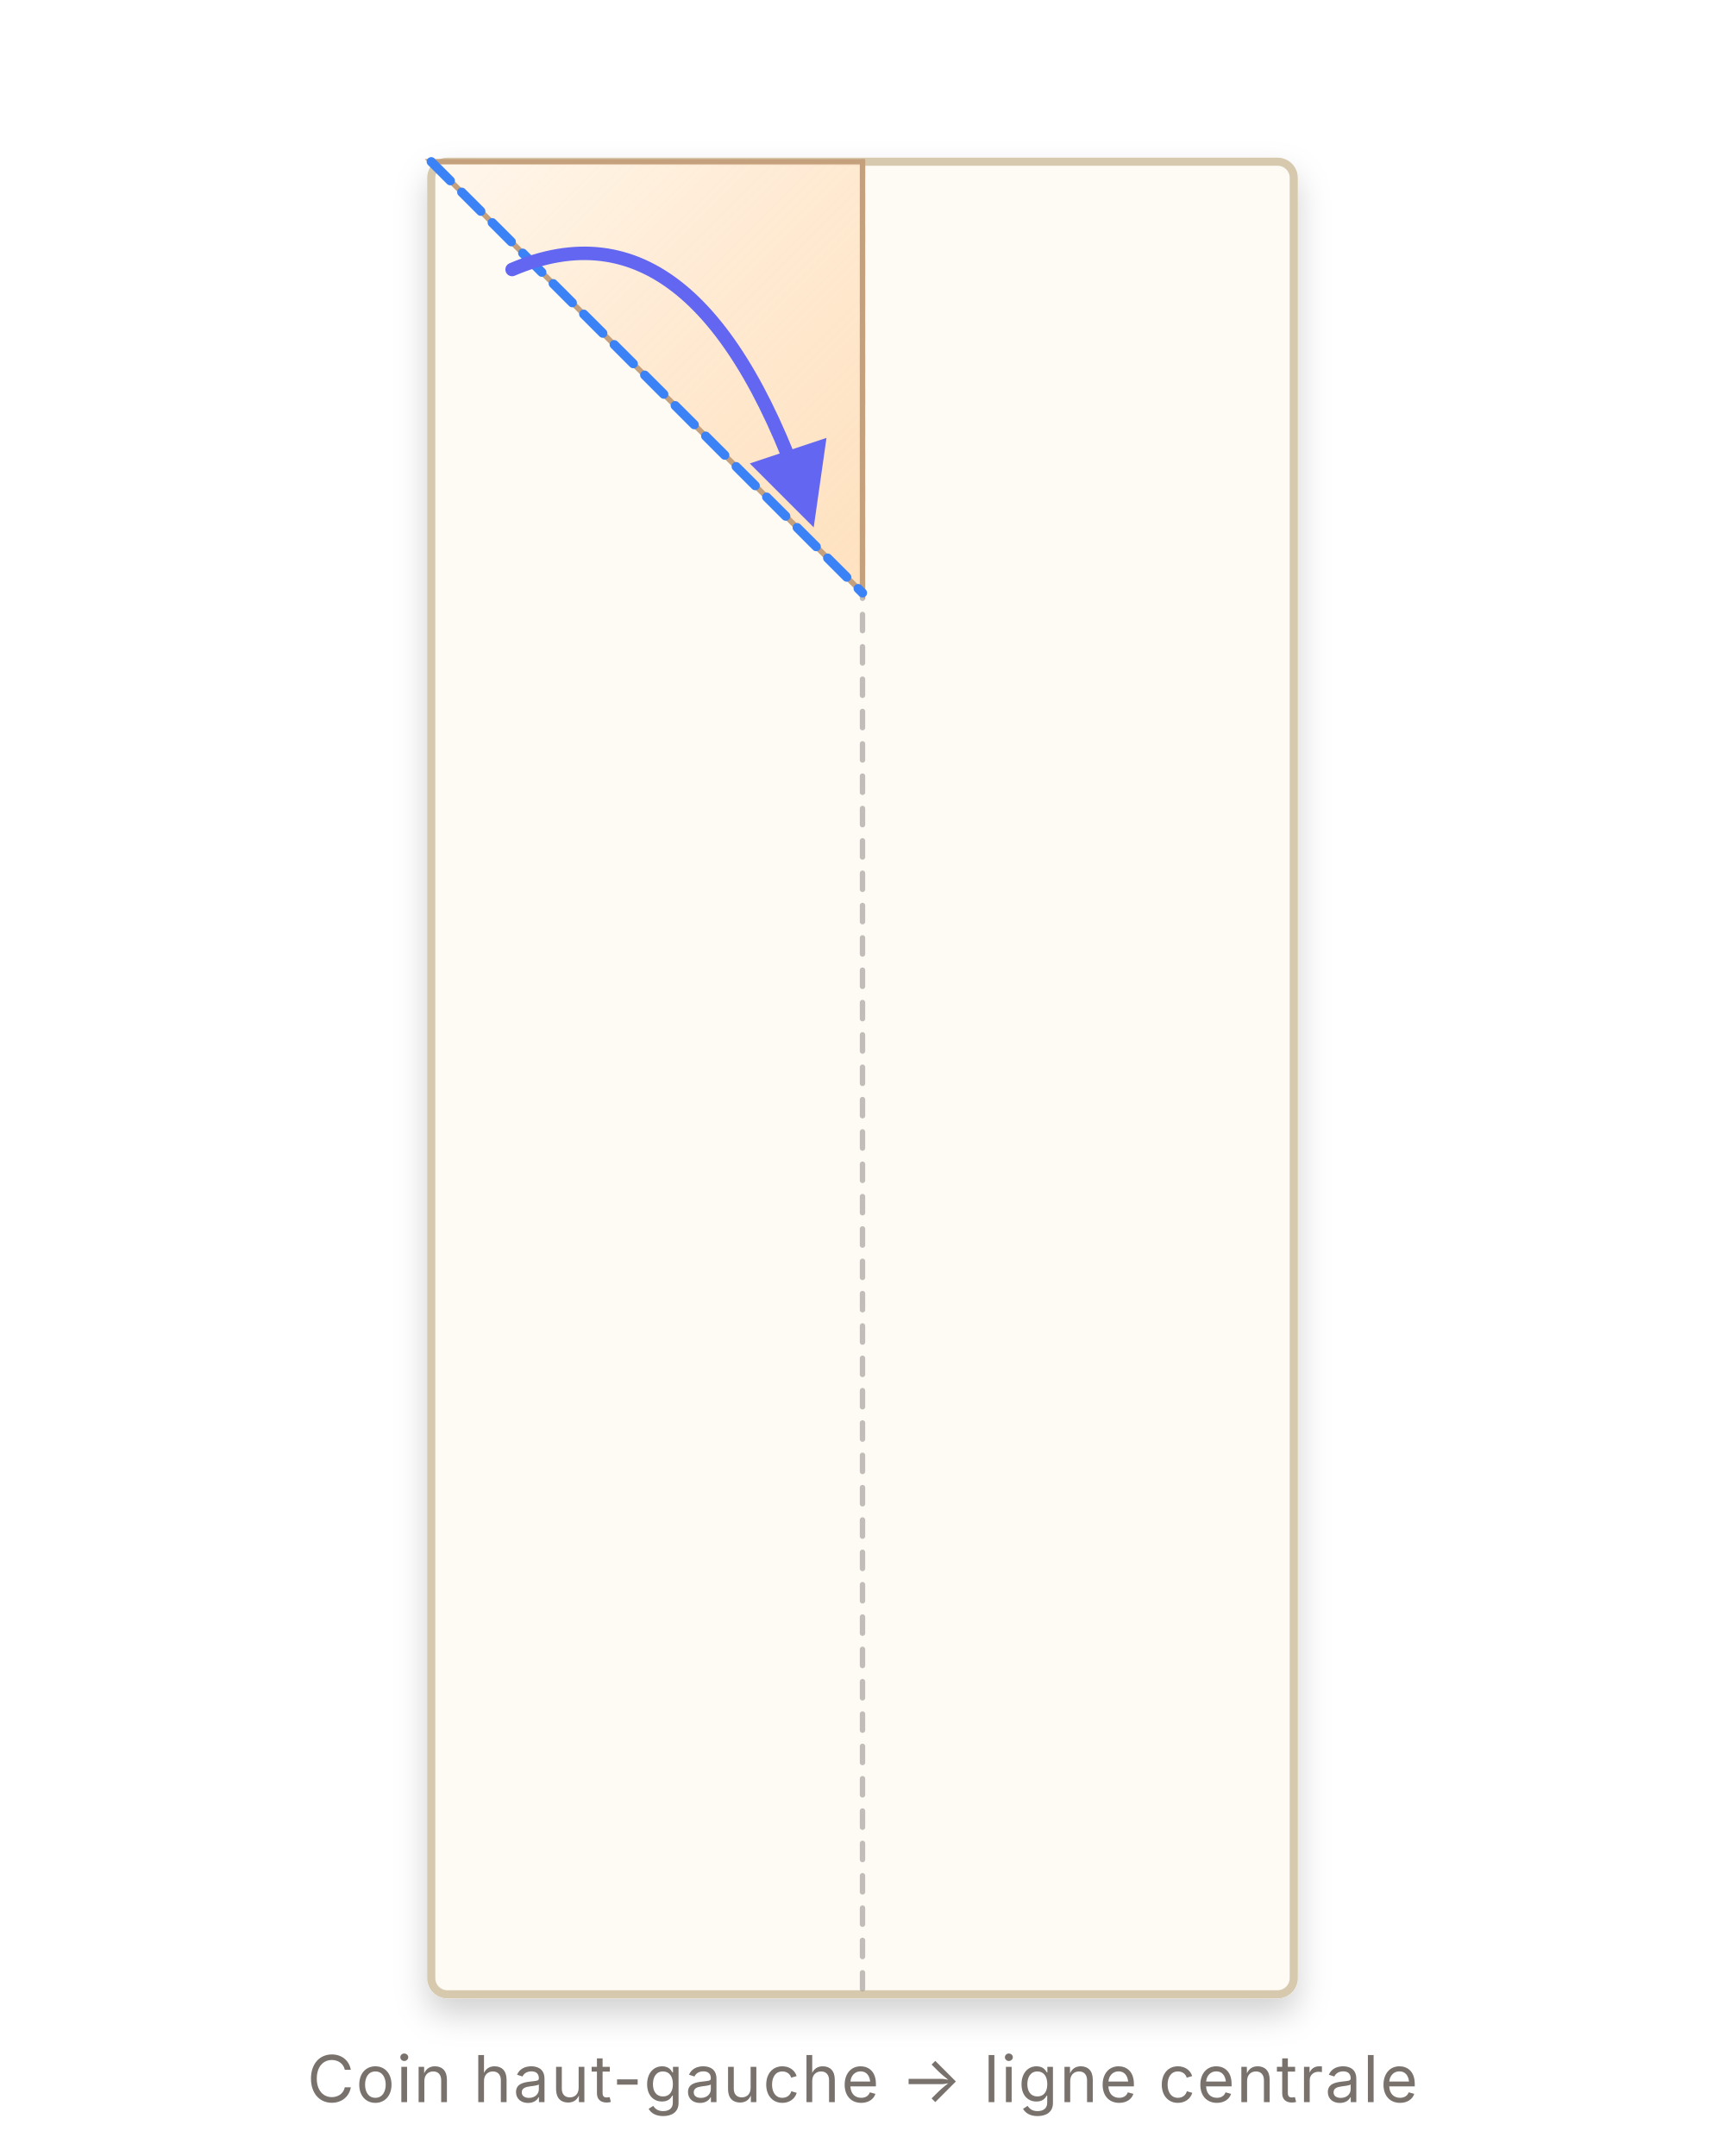
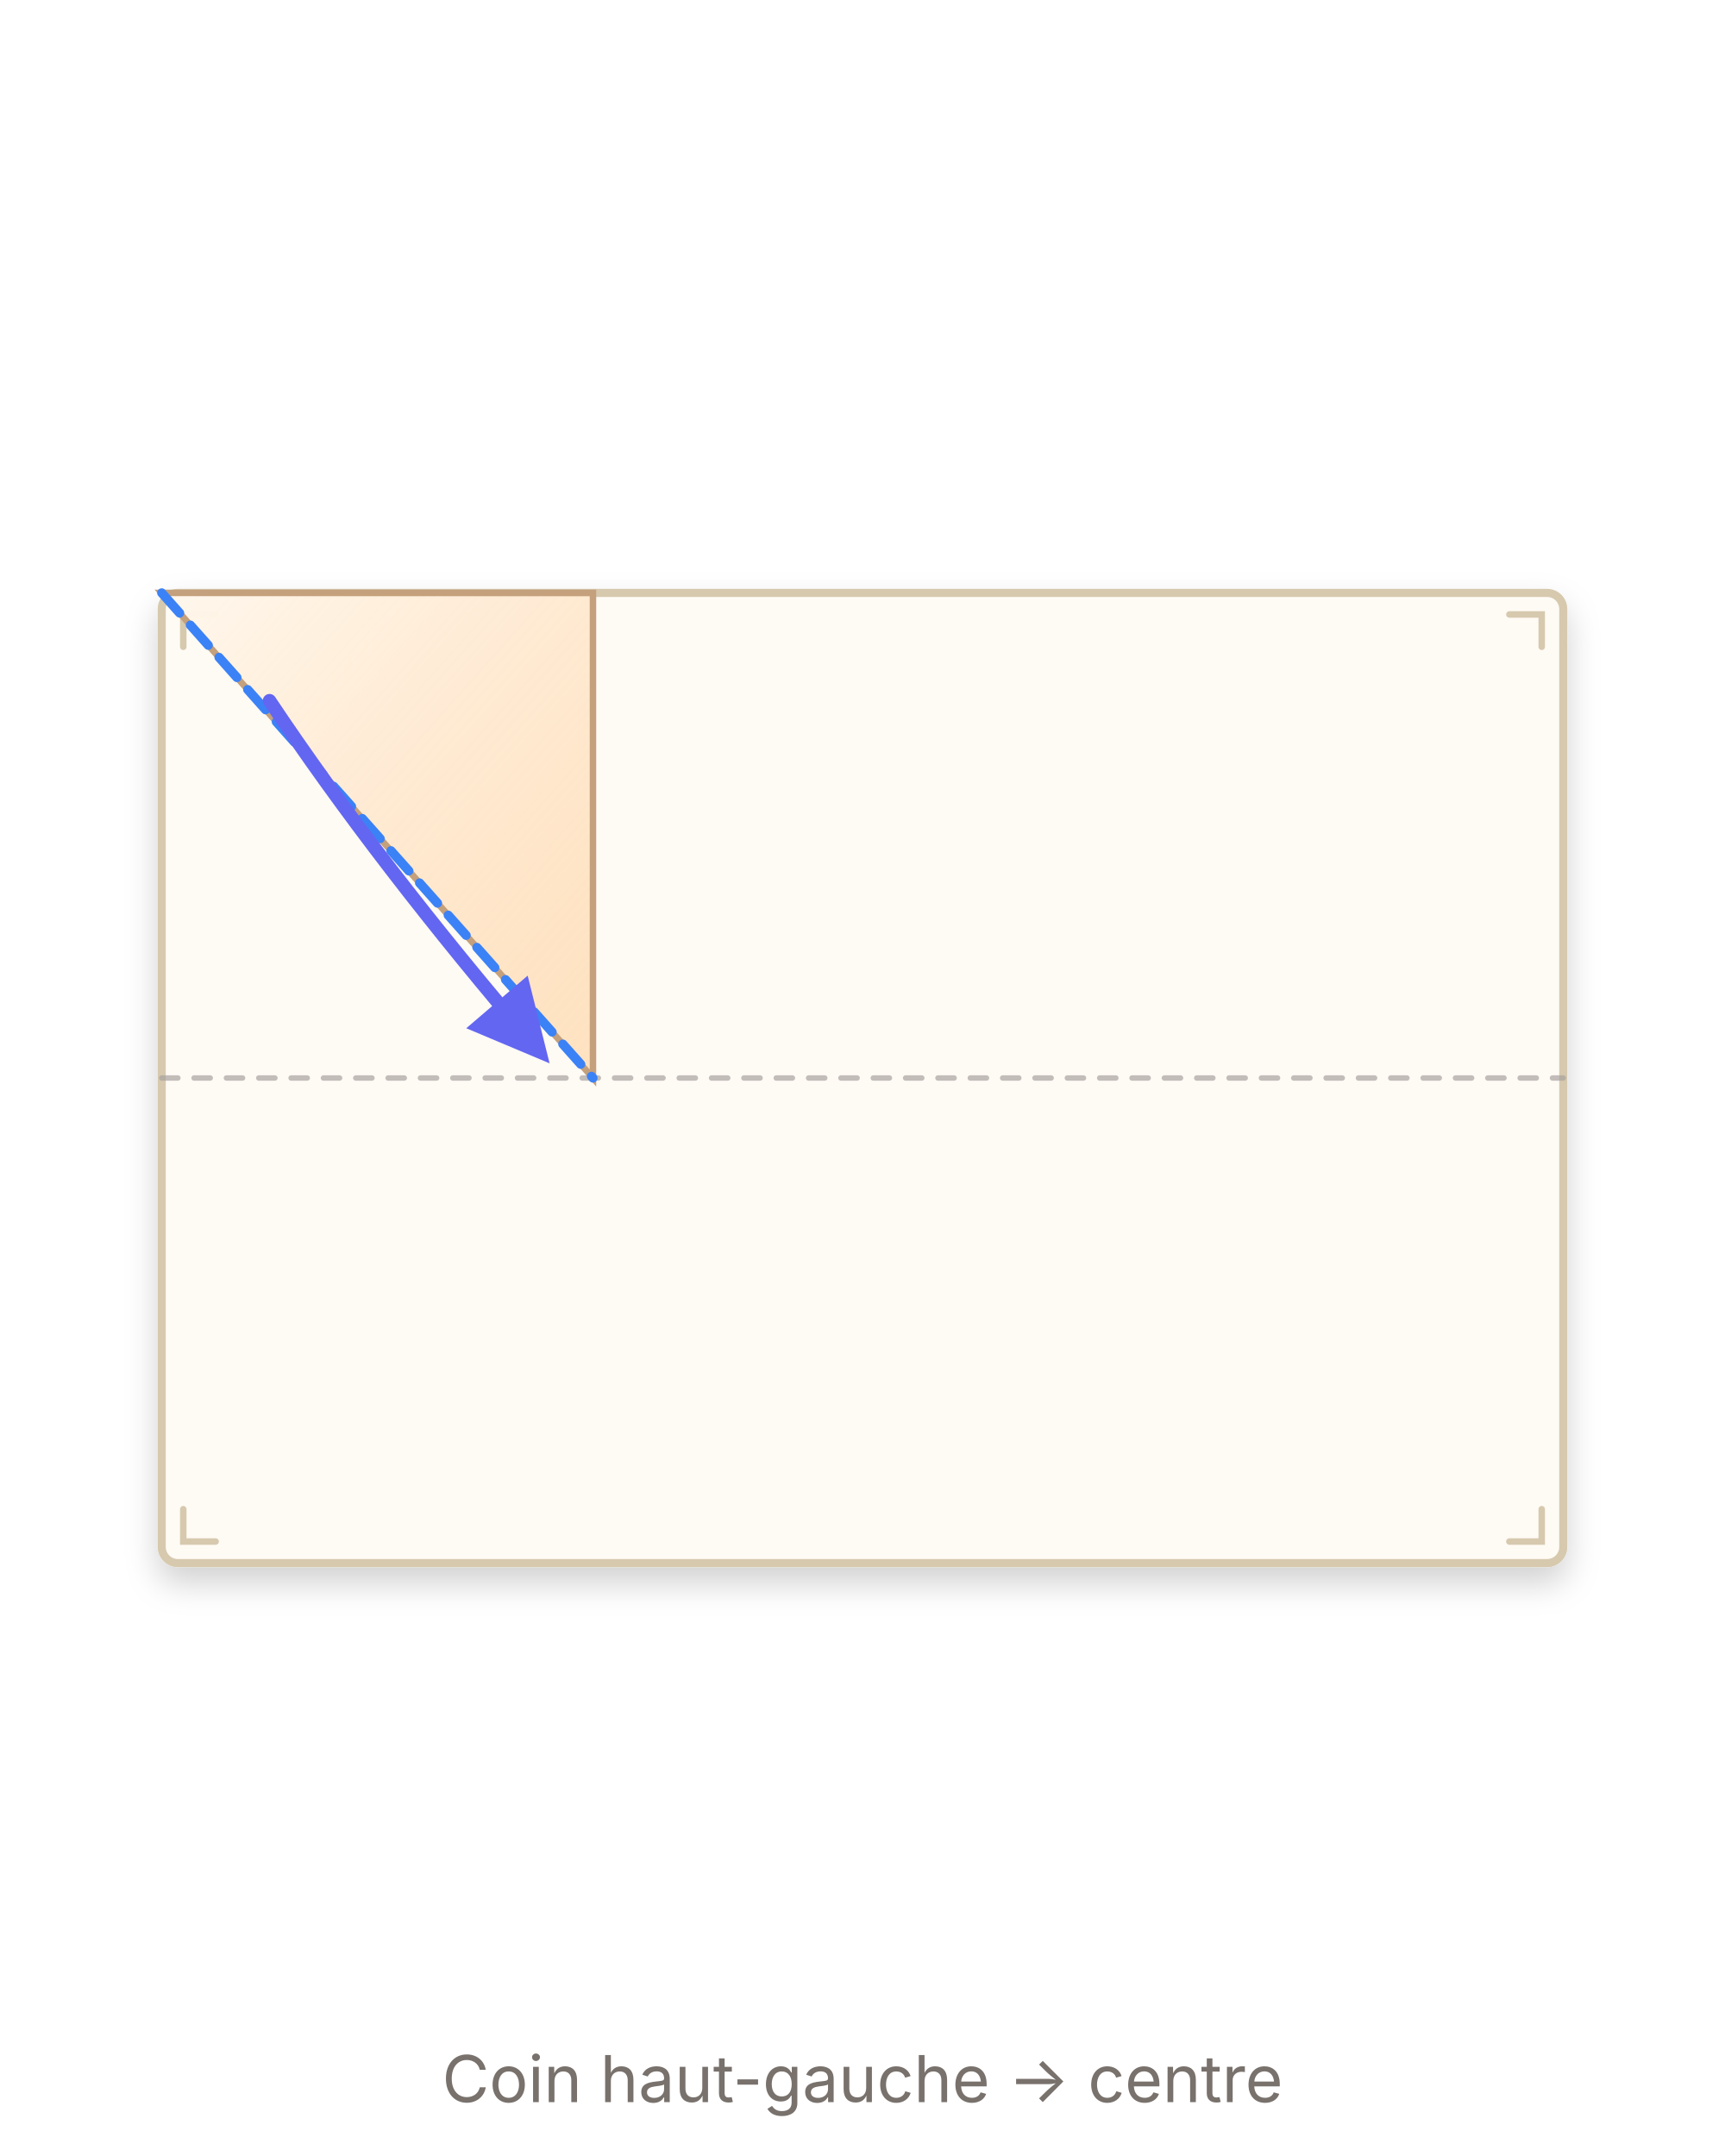
- <svg xmlns="http://www.w3.org/2000/svg" viewBox="0 0 320 400" fill="none" font-family="system-ui, -apple-system, sans-serif">
+ <svg xmlns="http://www.w3.org/2000/svg" viewBox="0 0 320 400" fill="none" font-family="system-ui,-apple-system,sans-serif">
  <defs>
    <filter id="ps" x="-10%" y="-10%" width="120%" height="120%">
      <feGaussianBlur in="SourceAlpha" stdDeviation="3" />
      <feOffset dx="0" dy="3" />
      <feComponentTransfer>
        <feFuncA type="linear" slope="0.18" />
      </feComponentTransfer>
      <feMerge>
        <feMergeNode />
        <feMergeNode in="SourceGraphic" />
      </feMerge>
    </filter>
    <marker id="arr" viewBox="0 0 10 10" refX="8" refY="5" markerWidth="6" markerHeight="6" orient="auto-start-reverse">
      <path d="M 0 0 L 10 5 L 0 10 z" fill="#6366f1" />
    </marker>
    <marker id="arrT" viewBox="0 0 10 10" refX="8" refY="5" markerWidth="6" markerHeight="6" orient="auto-start-reverse">
      <path d="M 0 0 L 10 5 L 0 10 z" fill="#14b8a6" />
    </marker>
    <linearGradient id="foldTri" x1="0" y1="0" x2="1" y2="1">
      <stop offset="0" stop-color="#fff7ed" />
      <stop offset="1" stop-color="#fed7aa" stop-opacity="0.7" />
    </linearGradient>
  </defs>
-   <rect x="80" y="30" width="160" height="340" rx="3" fill="#fefaf4" stroke="#d6c9ae" stroke-width="1.5" filter="url(#ps)" />
-   <line x1="160" y1="30" x2="160" y2="370" stroke="#a8a29e" stroke-width="1" stroke-dasharray="3 3" stroke-linecap="round" opacity="0.7" />
-   <polygon points="80,30 160,30 160,110" fill="url(#foldTri)" stroke="#c4a07c" stroke-width="1" />
-   <line x1="80" y1="30" x2="160" y2="110" stroke="#3b82f6" stroke-width="1.7" stroke-dasharray="5 3" stroke-linecap="round" />
-   <path d="M 95 50 Q 130 35 150 95" stroke="#6366f1" stroke-width="2.5" stroke-linecap="round" fill="none" marker-end="url(#arr)" />
-   <text x="160" y="390" text-anchor="middle" font-size="12" fill="#78716c" letter-spacing="0.3">Coin haut-gauche → ligne centrale</text>
+   <rect x="30" y="110" width="260" height="180" rx="3" fill="#fefaf4" stroke="#d6c9ae" stroke-width="1.5" filter="url(#ps)" />
+   <path d="M34 120 L34 114 L40 114" stroke="#d6c9ae" stroke-width="1.2" stroke-linecap="round" />
+   <path d="M280 114 L286 114 L286 120" stroke="#d6c9ae" stroke-width="1.2" stroke-linecap="round" />
+   <path d="M34 280 L34 286 L40 286" stroke="#d6c9ae" stroke-width="1.2" stroke-linecap="round" />
+   <path d="M280 286 L286 286 L286 280" stroke="#d6c9ae" stroke-width="1.2" stroke-linecap="round" />
+   <line x1="30" y1="200" x2="290" y2="200" stroke="#a8a29e" stroke-width="1" stroke-dasharray="3 3" stroke-linecap="round" opacity="0.7" />
+   <polygon points="30,110 110,110 110,200" fill="url(#foldTri)" stroke="#c4a07c" stroke-width="1.2" />
+   <line x1="30" y1="110" x2="110" y2="200" stroke="#3b82f6" stroke-width="1.7" stroke-dasharray="5 3" stroke-linecap="round" />
+   <path d="M 50 130 Q 70 160 100 195" stroke="#6366f1" stroke-width="2.5" stroke-linecap="round" fill="none" marker-end="url(#arr)" />
+   <text x="160" y="390" text-anchor="middle" font-size="12" fill="#78716c">Coin haut-gauche → centre</text>
</svg>
